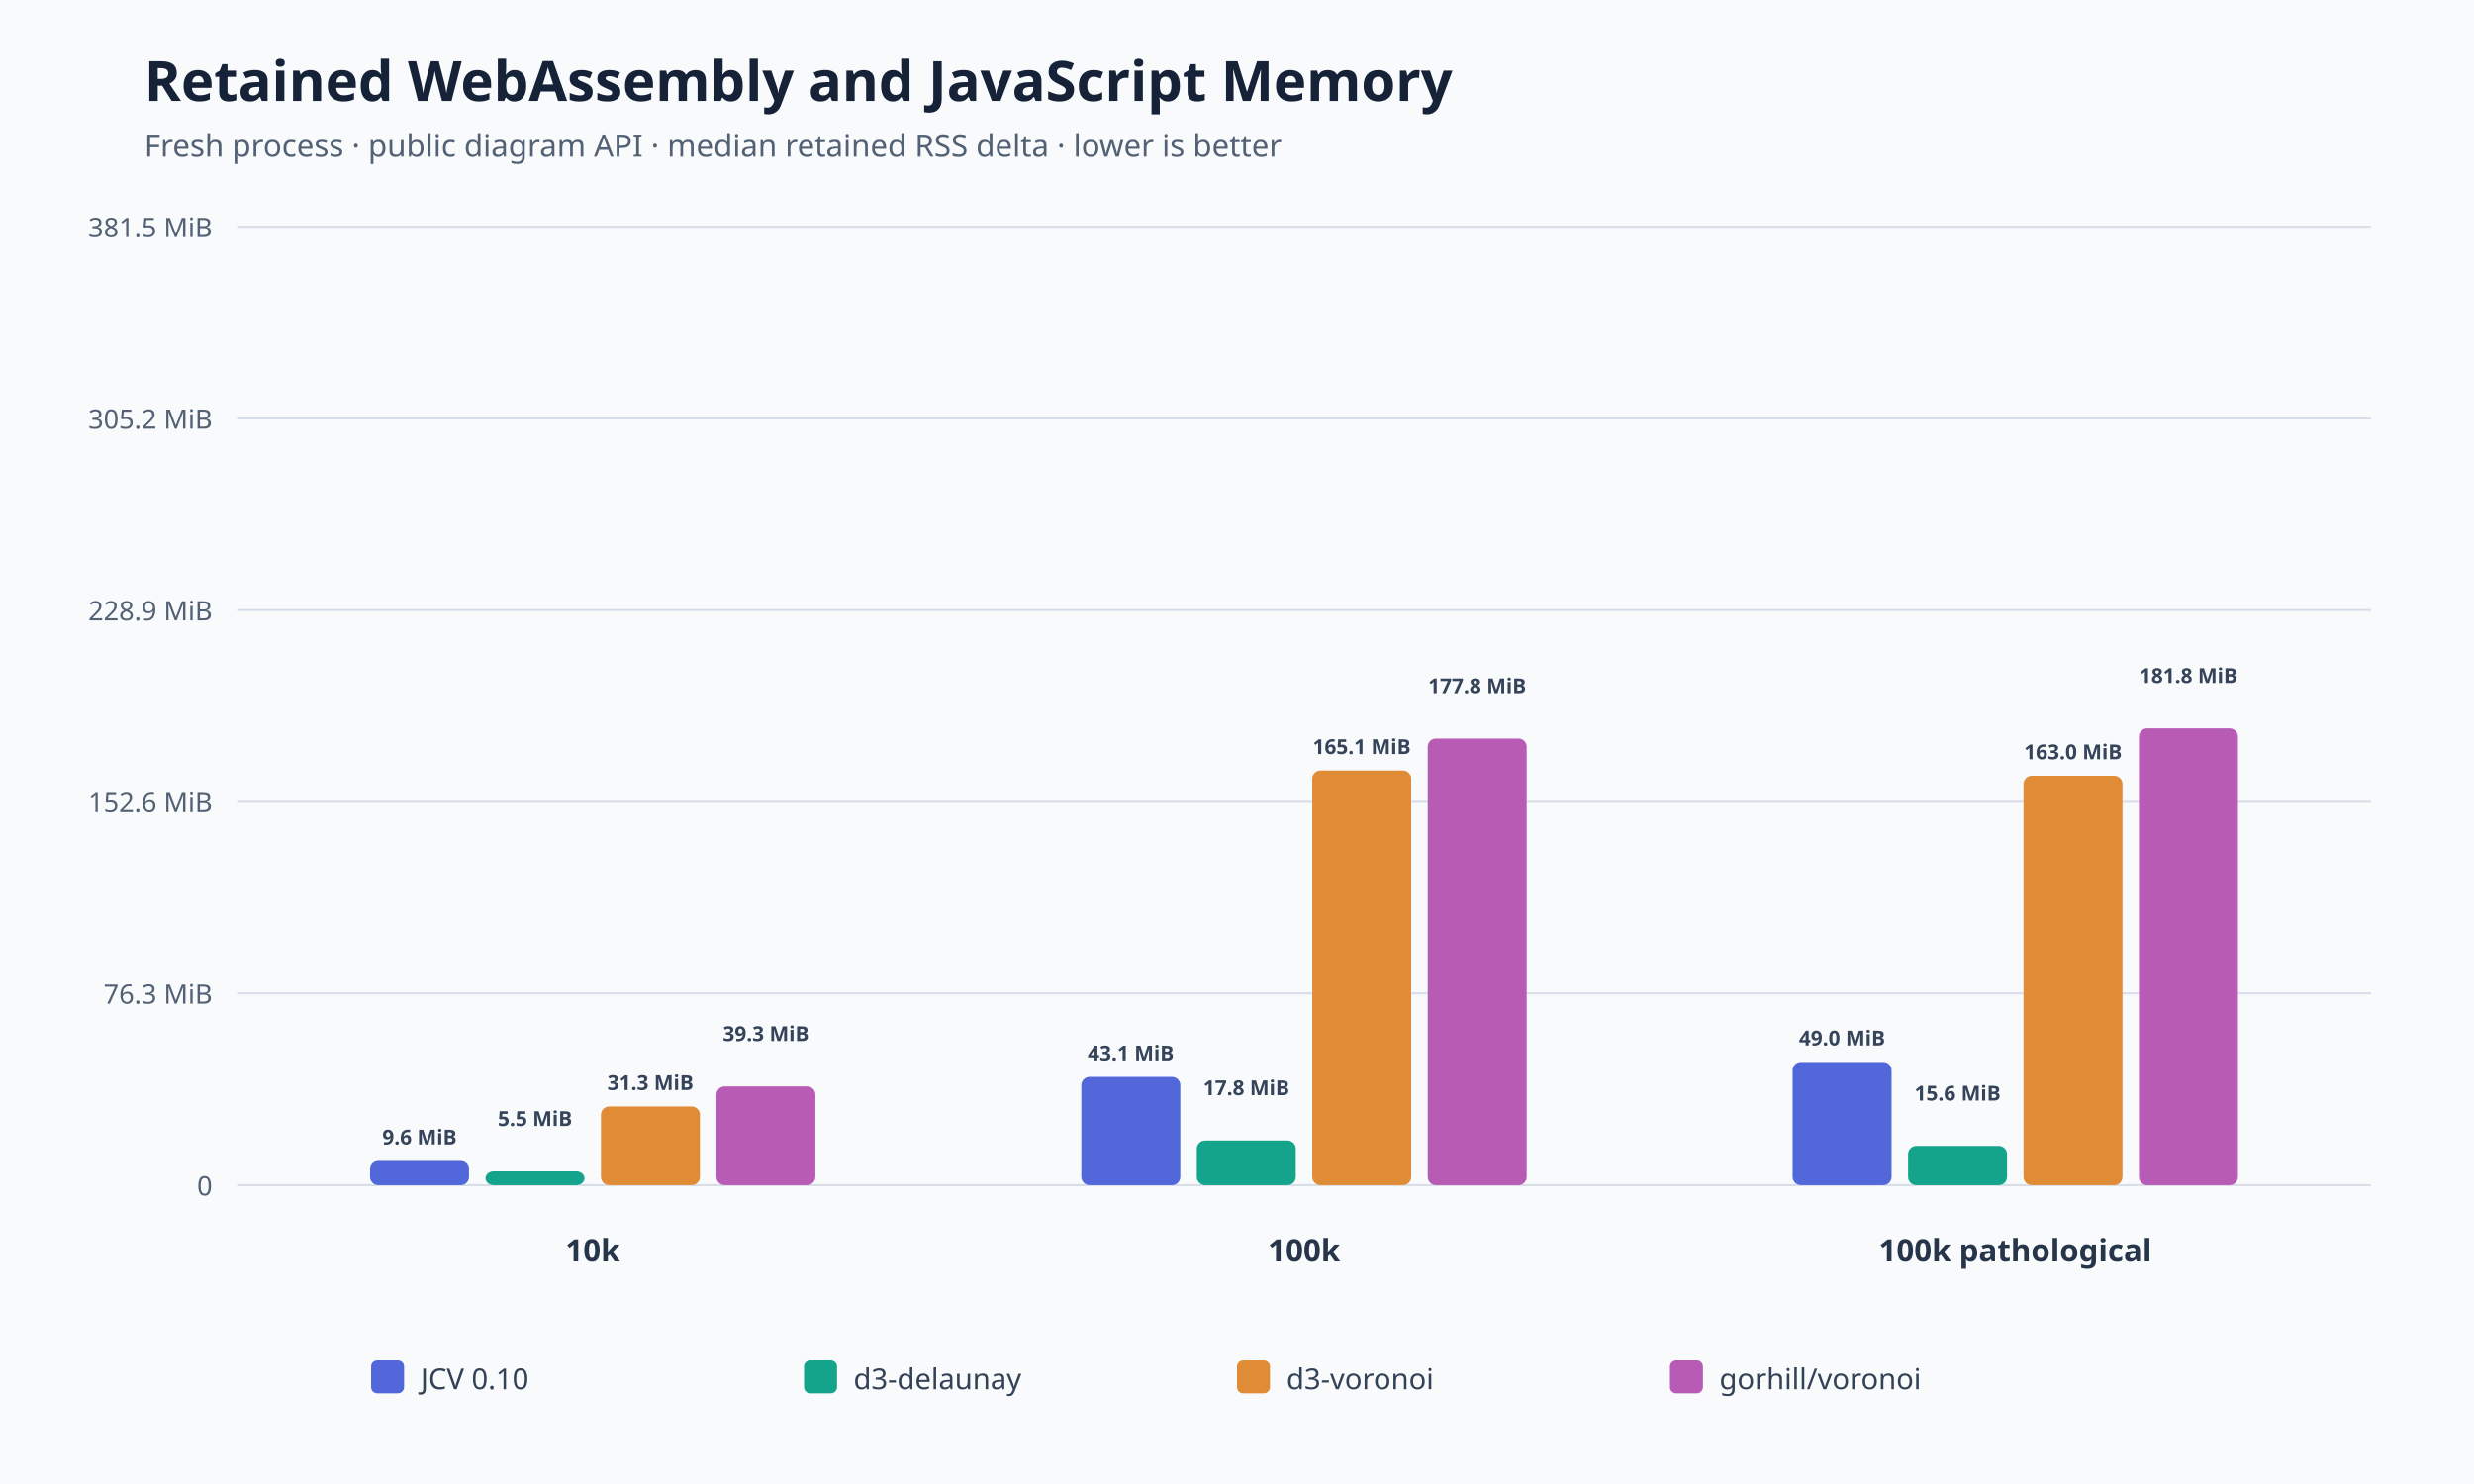
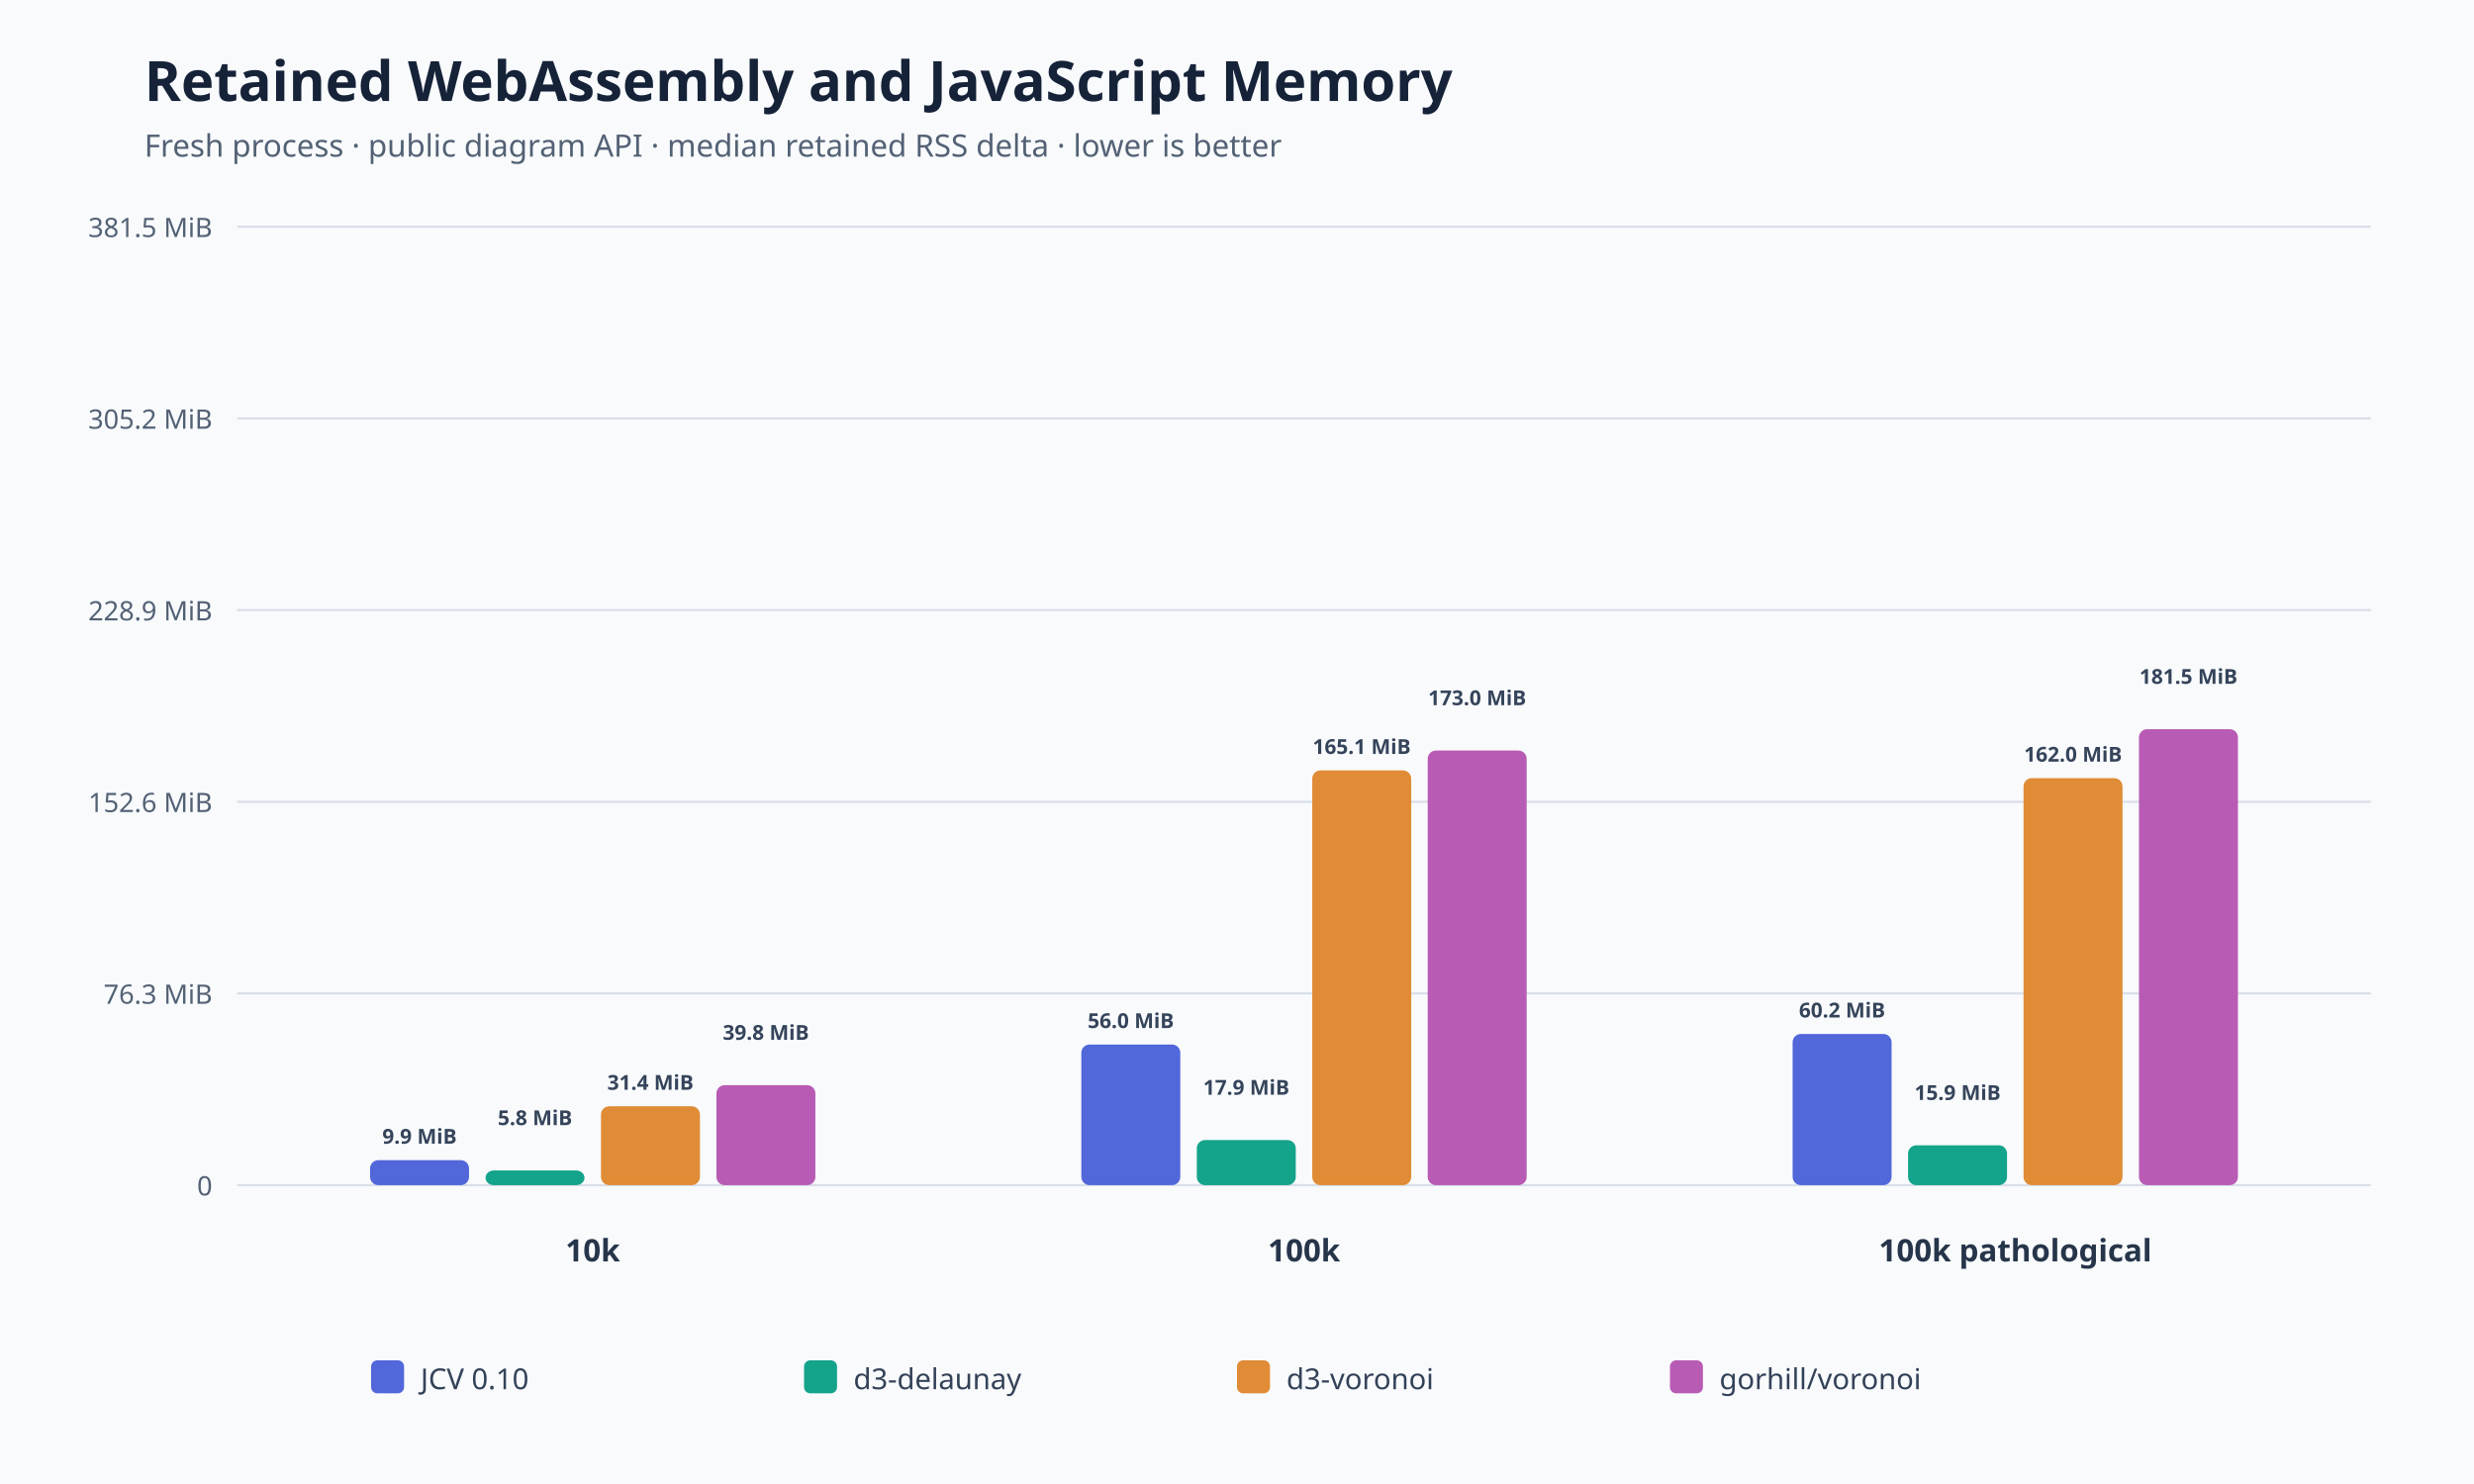
<svg xmlns="http://www.w3.org/2000/svg" width="1200" height="720" viewBox="0 0 1200 720" role="img" aria-labelledby="title desc">
  <style>.stat-hit{fill:transparent;pointer-events:all}</style>
  <rect width="1200" height="720" fill="#f8fafc" />
  <text x="70" y="49" font-family="system-ui, sans-serif" font-size="27" font-weight="700" fill="#152238">Retained WebAssembly and JavaScript Memory</text>
  <text x="70" y="76" font-family="system-ui, sans-serif" font-size="15" fill="#536174">Fresh process · public diagram API · median retained RSS delta · lower is better</text>
  <line x1="115" y1="575" x2="1150" y2="575" stroke="#d8dee8" />
  <text x="103" y="580" font-family="system-ui, sans-serif" font-size="13" fill="#536174" text-anchor="end">0</text>
  <line x1="115" y1="482" x2="1150" y2="482" stroke="#d8dee8" />
  <text x="103" y="487" font-family="system-ui, sans-serif" font-size="13" fill="#536174" text-anchor="end">76.3 MiB</text>
  <line x1="115" y1="389" x2="1150" y2="389" stroke="#d8dee8" />
  <text x="103" y="394" font-family="system-ui, sans-serif" font-size="13" fill="#536174" text-anchor="end">152.6 MiB</text>
  <line x1="115" y1="296" x2="1150" y2="296" stroke="#d8dee8" />
  <text x="103" y="301" font-family="system-ui, sans-serif" font-size="13" fill="#536174" text-anchor="end">228.9 MiB</text>
  <line x1="115" y1="203" x2="1150" y2="203" stroke="#d8dee8" />
  <text x="103" y="208" font-family="system-ui, sans-serif" font-size="13" fill="#536174" text-anchor="end">305.2 MiB</text>
  <line x1="115" y1="110" x2="1150" y2="110" stroke="#d8dee8" />
  <text x="103" y="115" font-family="system-ui, sans-serif" font-size="13" fill="#536174" text-anchor="end">381.5 MiB</text>
  <text x="287.5" y="612" font-family="system-ui, sans-serif" font-size="15" font-weight="600" fill="#26354a" text-anchor="middle">10k</text>
-   <rect x="179.5" y="563.27" width="48" height="11.73" rx="4" fill="#5267d9" />
-   <text x="203.5" y="555.27" font-family="system-ui, sans-serif" font-size="10" font-weight="650" fill="#35445a" text-anchor="middle">9.6 MiB</text>
+   <rect x="179.5" y="562.89" width="48" height="12.11" rx="4" fill="#5267d9" />
+   <text x="203.5" y="554.89" font-family="system-ui, sans-serif" font-size="10" font-weight="650" fill="#35445a" text-anchor="middle">9.9 MiB</text>
  <g class="stat-bar" tabindex="0">
    <rect class="stat-hit" x="179.5" y="560.00" width="48" height="15.00" />
  </g>
-   <rect x="235.5" y="568.31" width="48" height="6.69" rx="4" fill="#14a38b" />
-   <text x="259.5" y="546.31" font-family="system-ui, sans-serif" font-size="10" font-weight="650" fill="#35445a" text-anchor="middle">5.5 MiB</text>
+   <rect x="235.5" y="567.88" width="48" height="7.12" rx="4" fill="#14a38b" />
+   <text x="259.5" y="545.88" font-family="system-ui, sans-serif" font-size="10" font-weight="650" fill="#35445a" text-anchor="middle">5.8 MiB</text>
  <g class="stat-bar" tabindex="0">
    <rect class="stat-hit" x="235.5" y="560.00" width="48" height="15.00" />
  </g>
-   <rect x="291.5" y="536.87" width="48" height="38.13" rx="4" fill="#e08b35" />
-   <text x="315.5" y="528.87" font-family="system-ui, sans-serif" font-size="10" font-weight="650" fill="#35445a" text-anchor="middle">31.3 MiB</text>
+   <rect x="291.5" y="536.75" width="48" height="38.25" rx="4" fill="#e08b35" />
+   <text x="315.5" y="528.75" font-family="system-ui, sans-serif" font-size="10" font-weight="650" fill="#35445a" text-anchor="middle">31.4 MiB</text>
  <g class="stat-bar" tabindex="0">
-     <rect class="stat-hit" x="291.5" y="536.87" width="48" height="38.13" />
+     <rect class="stat-hit" x="291.5" y="536.75" width="48" height="38.25" />
  </g>
-   <rect x="347.5" y="527.12" width="48" height="47.88" rx="4" fill="#b85bb4" />
-   <text x="371.5" y="505.12" font-family="system-ui, sans-serif" font-size="10" font-weight="650" fill="#35445a" text-anchor="middle">39.3 MiB</text>
+   <rect x="347.5" y="526.49" width="48" height="48.51" rx="4" fill="#b85bb4" />
+   <text x="371.5" y="504.49" font-family="system-ui, sans-serif" font-size="10" font-weight="650" fill="#35445a" text-anchor="middle">39.8 MiB</text>
  <g class="stat-bar" tabindex="0">
-     <rect class="stat-hit" x="347.5" y="527.12" width="48" height="47.88" />
+     <rect class="stat-hit" x="347.5" y="526.49" width="48" height="48.51" />
  </g>
  <text x="632.5" y="612" font-family="system-ui, sans-serif" font-size="15" font-weight="600" fill="#26354a" text-anchor="middle">100k</text>
-   <rect x="524.5" y="522.51" width="48" height="52.49" rx="4" fill="#5267d9" />
-   <text x="548.5" y="514.51" font-family="system-ui, sans-serif" font-size="10" font-weight="650" fill="#35445a" text-anchor="middle">43.1 MiB</text>
+   <rect x="524.5" y="506.78" width="48" height="68.22" rx="4" fill="#5267d9" />
+   <text x="548.5" y="498.78" font-family="system-ui, sans-serif" font-size="10" font-weight="650" fill="#35445a" text-anchor="middle">56.0 MiB</text>
  <g class="stat-bar" tabindex="0">
-     <rect class="stat-hit" x="524.5" y="522.51" width="48" height="52.49" />
+     <rect class="stat-hit" x="524.5" y="506.78" width="48" height="68.22" />
  </g>
-   <rect x="580.5" y="553.36" width="48" height="21.64" rx="4" fill="#14a38b" />
-   <text x="604.5" y="531.36" font-family="system-ui, sans-serif" font-size="10" font-weight="650" fill="#35445a" text-anchor="middle">17.8 MiB</text>
+   <rect x="580.5" y="553.13" width="48" height="21.87" rx="4" fill="#14a38b" />
+   <text x="604.5" y="531.13" font-family="system-ui, sans-serif" font-size="10" font-weight="650" fill="#35445a" text-anchor="middle">17.9 MiB</text>
  <g class="stat-bar" tabindex="0">
-     <rect class="stat-hit" x="580.5" y="553.36" width="48" height="21.64" />
+     <rect class="stat-hit" x="580.5" y="553.13" width="48" height="21.87" />
  </g>
  <rect x="636.5" y="373.79" width="48" height="201.21" rx="4" fill="#e08b35" />
  <text x="660.5" y="365.79" font-family="system-ui, sans-serif" font-size="10" font-weight="650" fill="#35445a" text-anchor="middle">165.1 MiB</text>
  <g class="stat-bar" tabindex="0">
    <rect class="stat-hit" x="636.5" y="373.79" width="48" height="201.21" />
  </g>
-   <rect x="692.5" y="358.29" width="48" height="216.71" rx="4" fill="#b85bb4" />
-   <text x="716.5" y="336.29" font-family="system-ui, sans-serif" font-size="10" font-weight="650" fill="#35445a" text-anchor="middle">177.8 MiB</text>
+   <rect x="692.5" y="364.14" width="48" height="210.86" rx="4" fill="#b85bb4" />
+   <text x="716.5" y="342.14" font-family="system-ui, sans-serif" font-size="10" font-weight="650" fill="#35445a" text-anchor="middle">173.0 MiB</text>
  <g class="stat-bar" tabindex="0">
-     <rect class="stat-hit" x="692.5" y="358.29" width="48" height="216.71" />
+     <rect class="stat-hit" x="692.5" y="364.14" width="48" height="210.86" />
  </g>
  <text x="977.5" y="612" font-family="system-ui, sans-serif" font-size="15" font-weight="600" fill="#26354a" text-anchor="middle">100k pathological</text>
-   <rect x="869.5" y="515.25" width="48" height="59.75" rx="4" fill="#5267d9" />
-   <text x="893.5" y="507.25" font-family="system-ui, sans-serif" font-size="10" font-weight="650" fill="#35445a" text-anchor="middle">49.0 MiB</text>
+   <rect x="869.5" y="501.65" width="48" height="73.35" rx="4" fill="#5267d9" />
+   <text x="893.5" y="493.65" font-family="system-ui, sans-serif" font-size="10" font-weight="650" fill="#35445a" text-anchor="middle">60.2 MiB</text>
  <g class="stat-bar" tabindex="0">
-     <rect class="stat-hit" x="869.5" y="515.25" width="48" height="59.75" />
+     <rect class="stat-hit" x="869.5" y="501.65" width="48" height="73.35" />
  </g>
-   <rect x="925.5" y="555.97" width="48" height="19.03" rx="4" fill="#14a38b" />
-   <text x="949.5" y="533.97" font-family="system-ui, sans-serif" font-size="10" font-weight="650" fill="#35445a" text-anchor="middle">15.6 MiB</text>
+   <rect x="925.5" y="555.67" width="48" height="19.33" rx="4" fill="#14a38b" />
+   <text x="949.5" y="533.67" font-family="system-ui, sans-serif" font-size="10" font-weight="650" fill="#35445a" text-anchor="middle">15.9 MiB</text>
  <g class="stat-bar" tabindex="0">
-     <rect class="stat-hit" x="925.5" y="555.97" width="48" height="19.03" />
+     <rect class="stat-hit" x="925.5" y="555.67" width="48" height="19.33" />
  </g>
-   <rect x="981.5" y="376.33" width="48" height="198.67" rx="4" fill="#e08b35" />
-   <text x="1005.5" y="368.33" font-family="system-ui, sans-serif" font-size="10" font-weight="650" fill="#35445a" text-anchor="middle">163.0 MiB</text>
+   <rect x="981.5" y="377.53" width="48" height="197.47" rx="4" fill="#e08b35" />
+   <text x="1005.5" y="369.53" font-family="system-ui, sans-serif" font-size="10" font-weight="650" fill="#35445a" text-anchor="middle">162.0 MiB</text>
  <g class="stat-bar" tabindex="0">
-     <rect class="stat-hit" x="981.5" y="376.33" width="48" height="198.67" />
+     <rect class="stat-hit" x="981.5" y="377.53" width="48" height="197.47" />
  </g>
-   <rect x="1037.5" y="353.34" width="48" height="221.66" rx="4" fill="#b85bb4" />
-   <text x="1061.5" y="331.34" font-family="system-ui, sans-serif" font-size="10" font-weight="650" fill="#35445a" text-anchor="middle">181.8 MiB</text>
+   <rect x="1037.5" y="353.78" width="48" height="221.22" rx="4" fill="#b85bb4" />
+   <text x="1061.5" y="331.78" font-family="system-ui, sans-serif" font-size="10" font-weight="650" fill="#35445a" text-anchor="middle">181.5 MiB</text>
  <g class="stat-bar" tabindex="0">
-     <rect class="stat-hit" x="1037.5" y="353.34" width="48" height="221.66" />
+     <rect class="stat-hit" x="1037.5" y="353.78" width="48" height="221.22" />
  </g>
  <rect x="180" y="660" width="16" height="16" rx="3" fill="#5267d9" />
  <text x="204" y="674" font-family="system-ui, sans-serif" font-size="14" fill="#344258">JCV 0.10</text>
  <rect x="390" y="660" width="16" height="16" rx="3" fill="#14a38b" />
  <text x="414" y="674" font-family="system-ui, sans-serif" font-size="14" fill="#344258">d3-delaunay</text>
  <rect x="600" y="660" width="16" height="16" rx="3" fill="#e08b35" />
  <text x="624" y="674" font-family="system-ui, sans-serif" font-size="14" fill="#344258">d3-voronoi</text>
  <rect x="810" y="660" width="16" height="16" rx="3" fill="#b85bb4" />
  <text x="834" y="674" font-family="system-ui, sans-serif" font-size="14" fill="#344258">gorhill/voronoi</text>
</svg>
